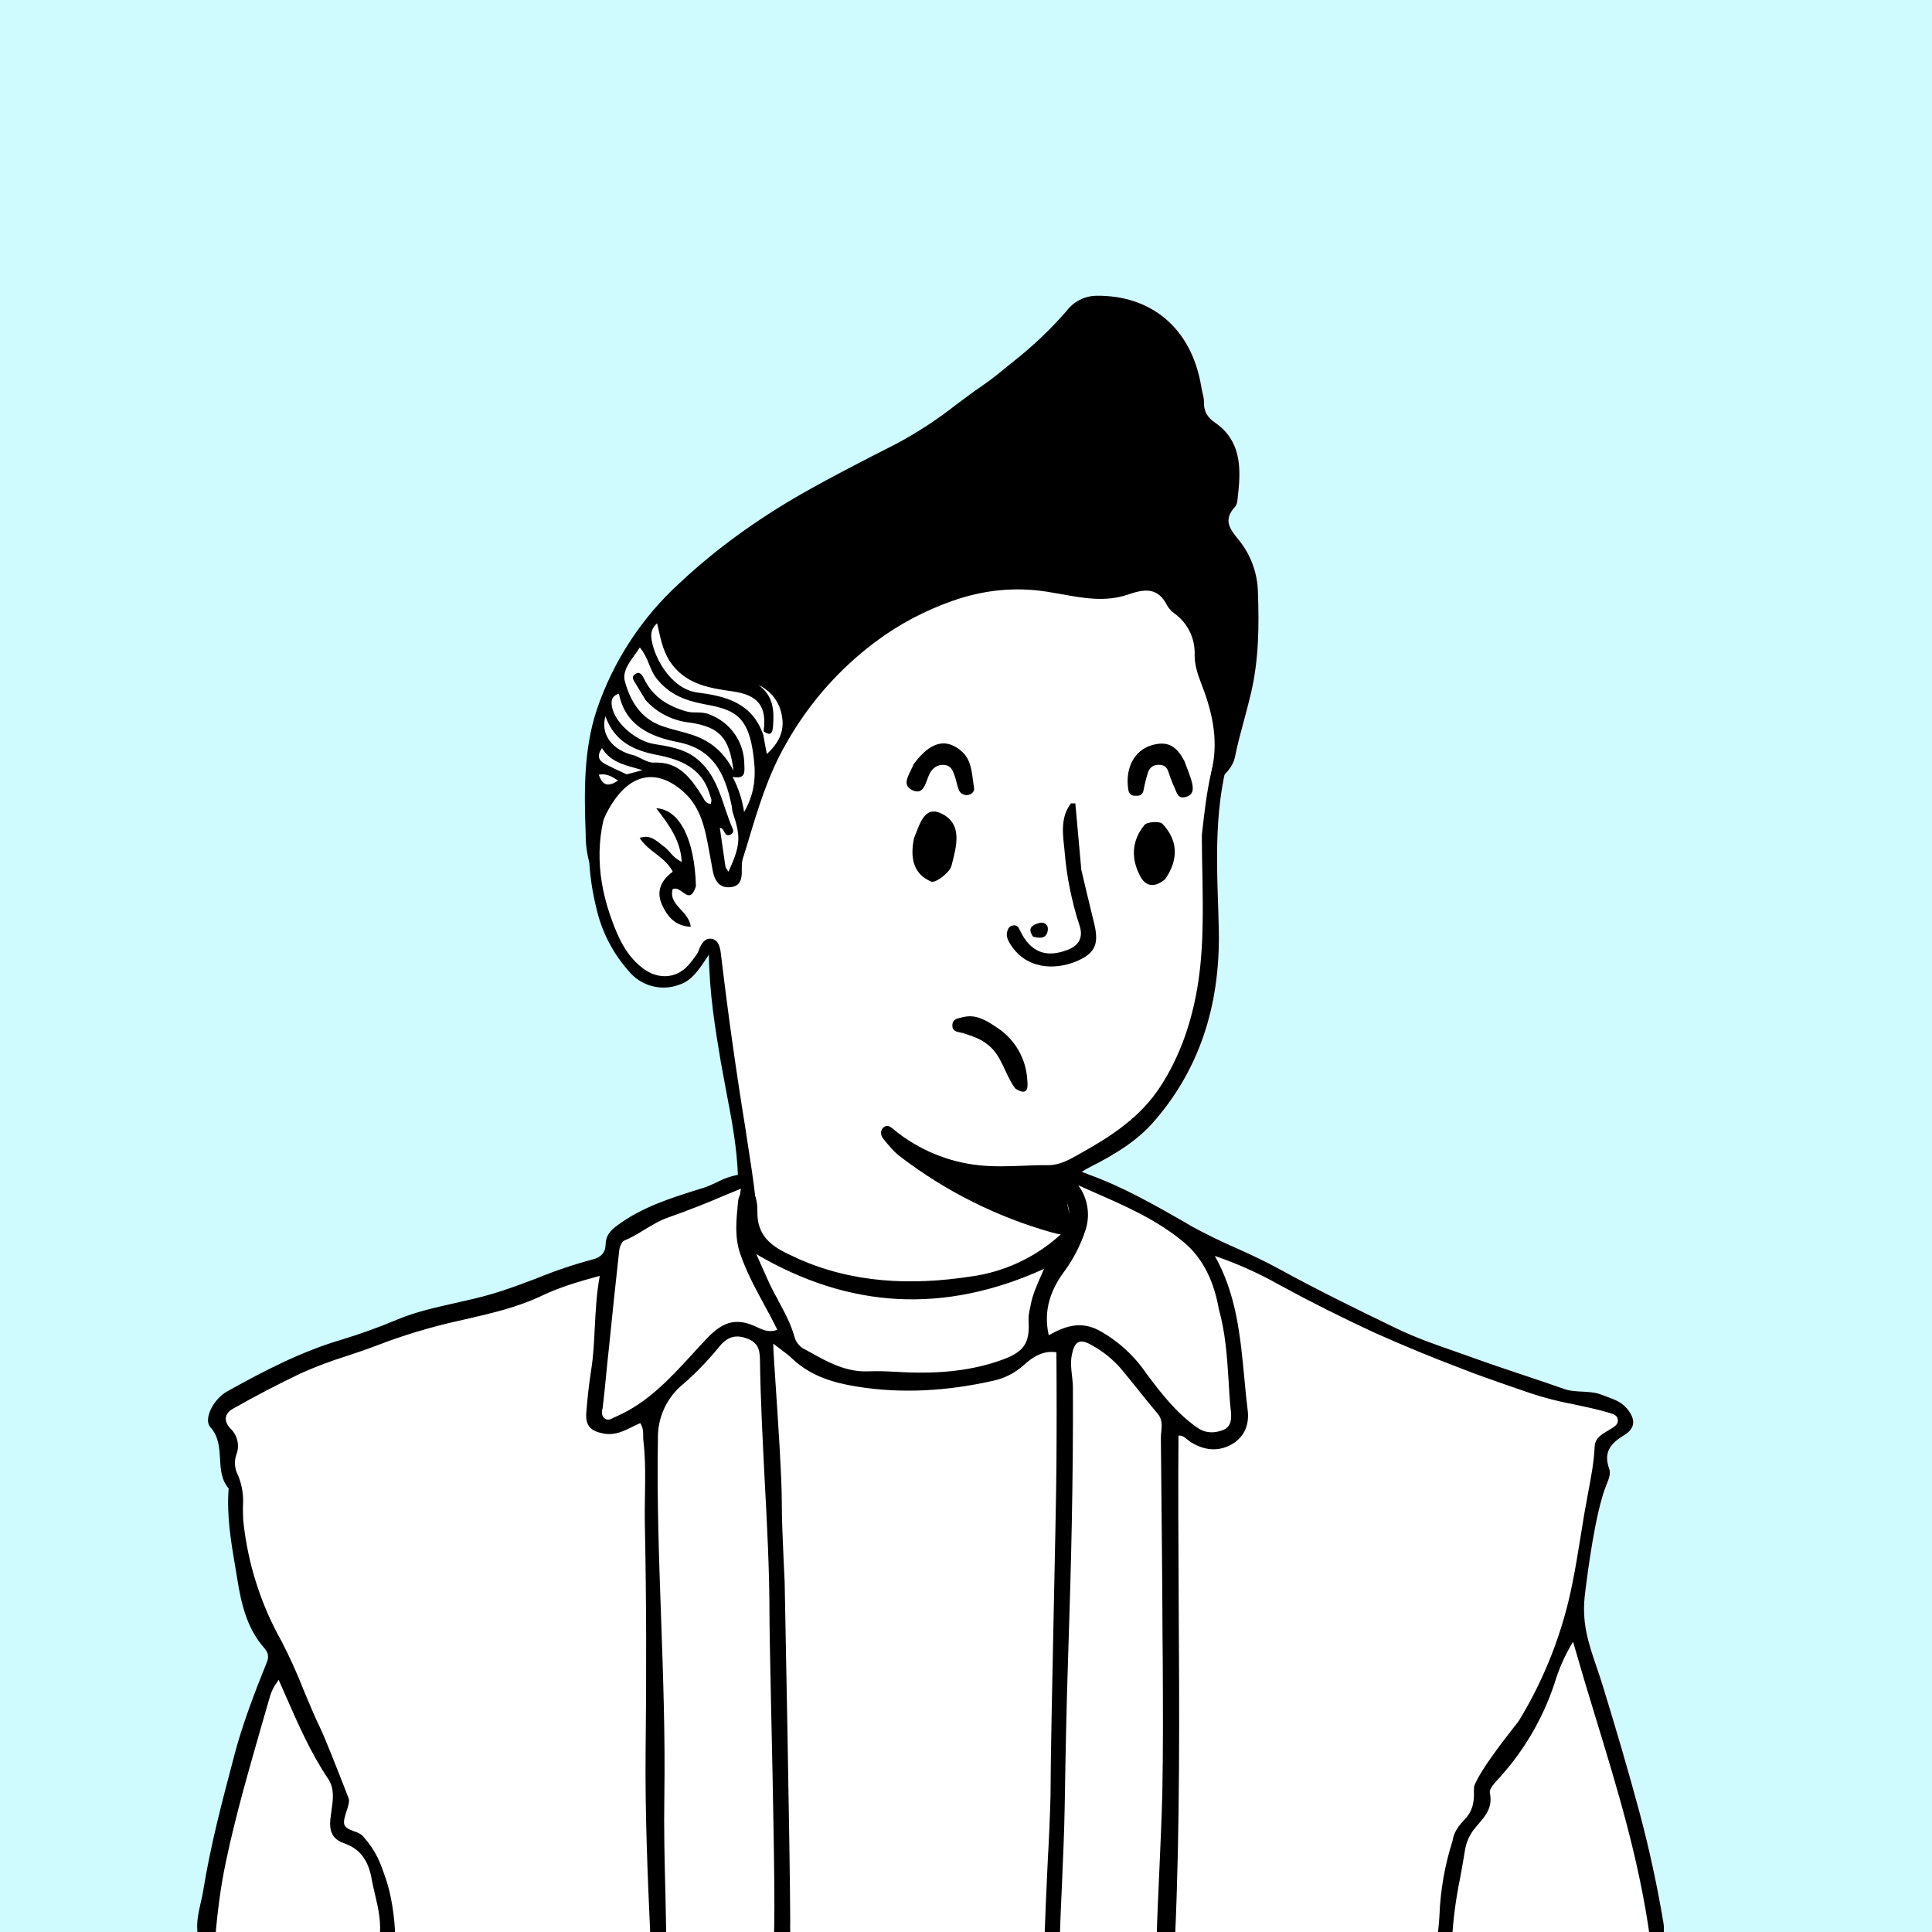
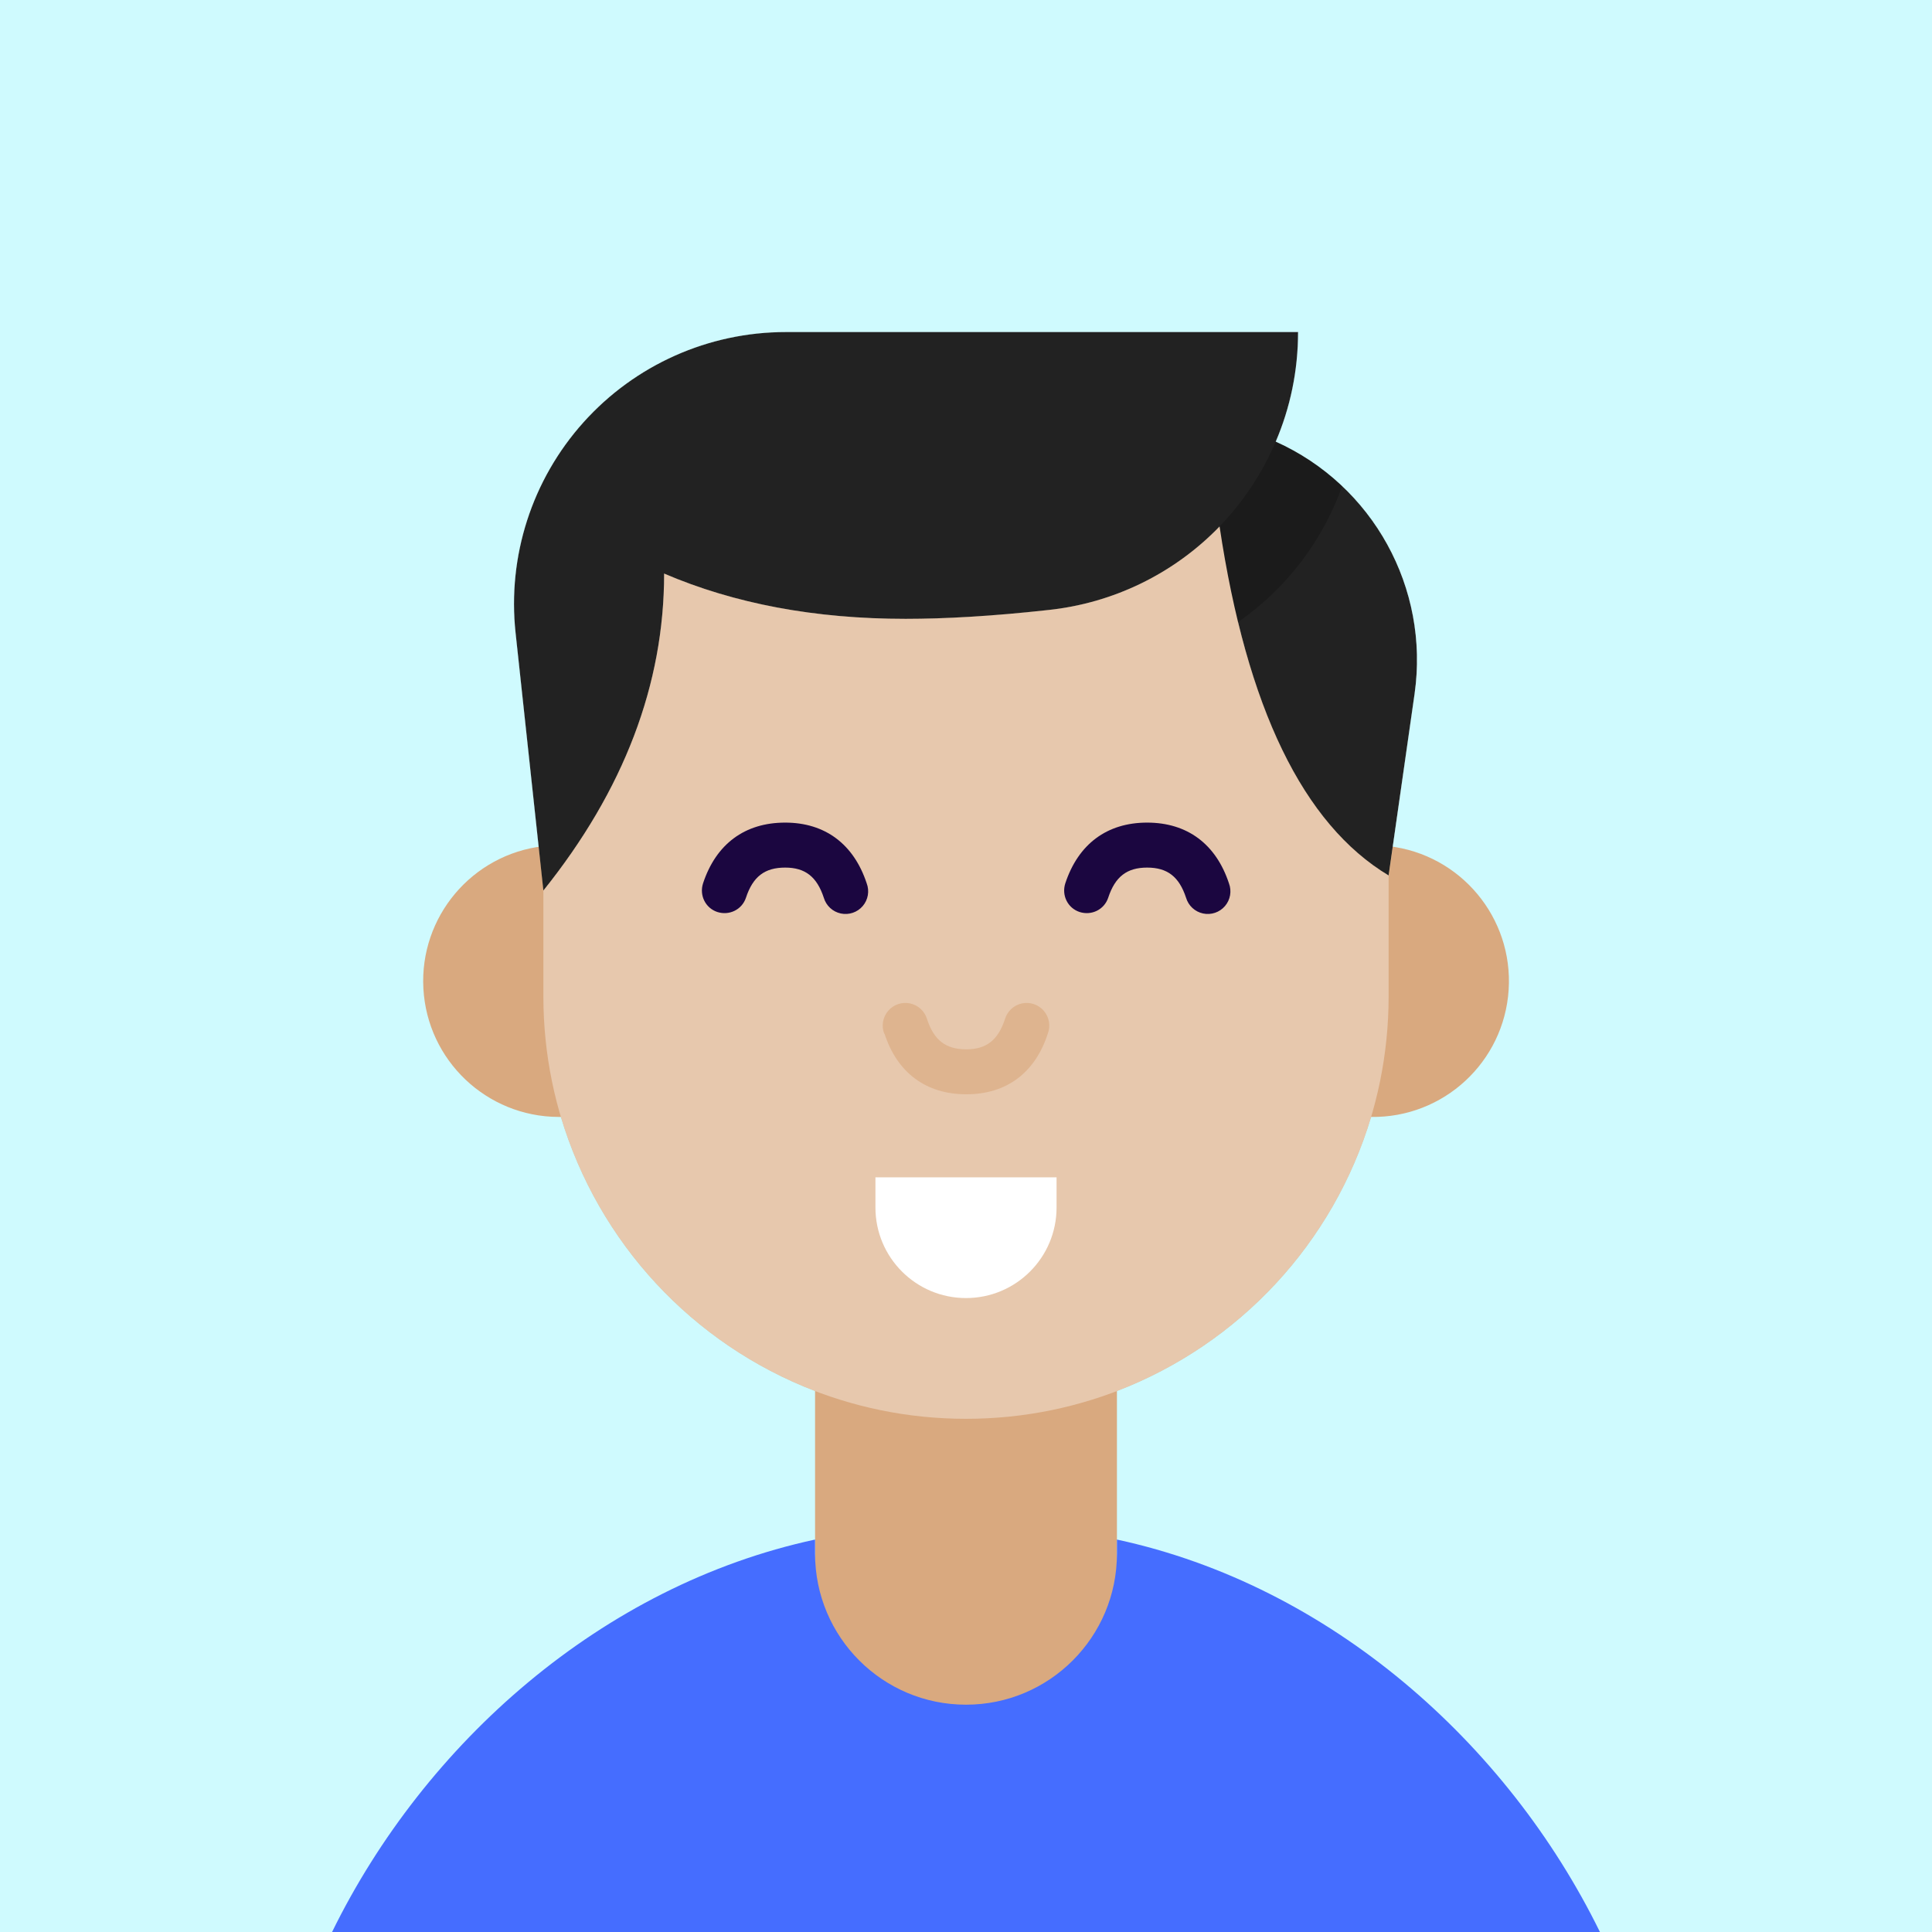
- <svg xmlns="http://www.w3.org/2000/svg" viewBox="0 0 1744 1744" fill="none" shape-rendering="auto" width="256" height="256">
+ <svg xmlns="http://www.w3.org/2000/svg" viewBox="0 0 64 64" fill="none" shape-rendering="auto" width="256" height="256">
  <mask id="viewboxMask">
-     <rect width="1744" height="1744" rx="0" ry="0" x="0" y="0" fill="#fff" />
+     <rect width="64" height="64" rx="0" ry="0" x="0" y="0" fill="#fff" />
  </mask>
  <g mask="url(#viewboxMask)">
-     <rect fill="#cffafe" width="1744" height="1744" x="0" y="0" />
-     <g transform="translate(531 487)">
-       <path d="M554 727.7c-99.2 297-363.8 388.6-503.7 19.8-19.3-50.7 31-69.5 66.2-91.9 24.1-15.3 36.8-28.5 35.3-42.2-7-64.4-36.9-243.8-36.9-243.8l-3-5.8s.7-1.6-2.2 1.2c-3 3-9.9 34.2-37 34.2-24.5 0-49.2-10.9-61-86.3C7.2 285.6 9.6 214 40 201c12.5-5.3 24-7.2 35.2-.8 11.3 6.4-13-22 112-126C268.4 6.4 396.7-3.5 448.5 8 500.3 19.5 552 44.8 574.9 98.5c27.8 65-25.9 114.3-14 262.5-2.2 53.6.8 171.2-146.6 210.6-28 7.5-19.3 48.4 22.7 58.4 67 21 117 72.3 117 97.9" fill="#fff" />
-       <path fill-rule="evenodd" clip-rule="evenodd" d="m554 266.2.1-1.4c4.1-36.4 8.2-71.7 27.1-103.4 6.5 4.4 5.7 10 3.7 15.2-19.9 51.2-18 104.4-16.2 157.6l.4 14c2.1 66.4-14.5 126.8-58.7 177.5-15.4 17.6-35.8 29.8-56.5 40.3-21.4 11-25.9 20.1-19.2 43.6l.8 2.6c1.4 3.9 2.8 7.9-1 11.8-4.5 4.6-9.5 3.3-14.8 1.8l-.6-.1a406.4 406.4 0 0 1-137-68.3c-6-4.4-10.8-10.3-15.5-16.1l-.3-.4c-2.5-3-3-7.8.5-10.4 3.3-2.5 5.8-.5 8.7 1.8l1 .9a145.5 145.5 0 0 0 76.3 31.7c13.4 1.4 26.6.9 40 .4 7.4-.3 14.8-.6 22.3-.5 10.2 0 18.7-4.7 26.7-9.2l2.8-1.6c27.8-15.5 54.3-32.8 72.2-60.7 16.1-25 25.9-52.2 31.6-80.9 7.2-36.1 6.6-72.7 6-109.8-.3-12-.5-24.2-.5-36.4ZM50.6 190.8c21.9-1.7 34 11.2 44.3 26.3a140.4 140.4 0 0 1 22.4 61.5c.5 3.7 1 7.6-1.2 11.3-4.5.6-4.9-3-5-5.6-.5-20.7-9.7-38.7-18.9-56.1-6.6-12.5-16.2-24.6-31.4-27.6-17.2-3.5-33 12-40.8 32.2-14.5 37.6-12 74.6 1.4 111 5.8 15.9 13.1 32.1 27.8 43.2 14.8 11.3 32.7 9.3 43.6-5.7l2-2.5c2-2.6 4-5.1 5-8 2.1-5.8 5.4-11.2 11.3-10.4 6.8 1 8 8.3 8.7 14a3661 3661 0 0 0 22 156.7l5.9 38.8c2.6 17.1 5.6 41.7 3.6 52.1a28 28 0 0 0-.3 2.2c-.4 2.8-.6 5-4.2 5.5-4.9.8-7-2-7.7-6.4-2.3-17-3-23.6-4-49.6-.9-25.2-5.6-50-10.4-74.9l-5-27c-5.2-30.8-10.3-62-10.8-97l-2 3c-7.6 11.3-13.7 20.5-24.5 24a40.5 40.5 0 0 1-46.1-12.5 127.8 127.8 0 0 1-28.8-55.8c-8.4-34-9.9-67.1.9-100.6 5.2-16.1 23.7-44.7 42.2-42Zm34.6 127.5c4.4 3.2 8.4 6 12-5.4-1.1-42.2-14.7-69.2-35.8-70.3 11.2 14.6 22 28.8 23 48.5a32.3 32.3 0 0 1-10.7-8.8c-2-2.2-4-4.4-6.5-6l-3-2.4c-4.8-3.6-9.7-7.4-17.8-4.5 3.8 5.8 9 10 14.3 14 6 4.7 12 9.3 15.6 16.5-10.6 7.7-15.2 17.7-9.7 29.9 4.8 10.5 11.9 19.2 25.9 19.8-.6-6.3-4.7-10.9-8.8-15.4-5-5.4-9.7-10.6-7.5-18.6 3.2-1.5 6.2.7 9 2.7Z" fill="#000" />
+     <rect fill="#cffafe" width="64" height="64" x="0" y="0" />
+     <path d="M37 46.08V52a5 5 0 0 1-10 0v-5.92A14.04 14.04 0 0 1 18.58 37h-.08a4.5 4.5 0 0 1-.5-8.97V27a14 14 0 1 1 28 0v1.03a4.5 4.5 0 0 1-.58 8.97A14.04 14.04 0 0 1 37 46.08Z" fill="#d9a97f" />
+     <mask id="personas-a" style="mask-type:luminance" maskUnits="userSpaceOnUse" x="14" y="13" width="36" height="44">
+       <path d="M37 46.08V52a5 5 0 0 1-10 0v-5.92A14.04 14.04 0 0 1 18.58 37h-.08a4.5 4.5 0 0 1-.5-8.97V27a14 14 0 1 1 28 0v1.03a4.5 4.5 0 0 1-.58 8.97A14.04 14.04 0 0 1 37 46.08Z" fill="#fff" />
+     </mask>
+     <g mask="url(#personas-a)">
+       <path d="M32 13a14 14 0 0 1 14 14v6a14 14 0 1 1-28 0v-6a14 14 0 0 1 14-14Z" fill="#fff" style="mix-blend-mode:overlay" opacity=".36" />
    </g>
-     <g transform="translate(178 1057)">
-       <path d="M1312 691.3 3 694s25.8-189 56.2-235.7c16.3-25-10.6-45-16.4-70.3-5.8-25.2-11.8-57.9-10.5-67.4 1.2-9.5-1.4-29.3-4.3-43.3-3-14-.2-28.3-7-40.5-7-12.1-8-25 0-30.7 8-5.8 341.2-123.5 341.2-123.5L372.5 61s47-34.8 72.2-40.7c25.2-5.9 47.1-9.7 47.1-9.7s-5.2 24.3-1.4 36.6c4 12.4 81.6 64 143.2 59 84.4 0 150.9-40.4 156.3-56 5.4-15.5-3.3-18.8-6.6-31.7C779.9 5.7 788 1 802.6 9c14.5 8 211.3 110.9 254 130.4 42.6 19.6 202.6 69.4 202.6 69.4s30.2 8.8 26.7 17.2c-7.6 17.9-24.1 1-24.1 49.6 0 30-25.3 125.6-25.3 125.6s39.6 123.7 46.2 148.2c6.7 24.5 29.3 142 29.3 142Z" fill="#fff" />
-       <mask id="bodyVariant05-a" style="mask-type:luminance" maskUnits="userSpaceOnUse" x="516" y="231" width="267" height="460">
-         <path d="m528 691-12-460h266.5L773 691H528Z" fill="#fff" />
-       </mask>
-       <g mask="url(#bodyVariant05-a)">
-         <g transform="translate(396 278)">
-           <path d="M204.9 175.7s150.1 43.7 172 42.1c9.5-.6 13.6-7 11.8-16.2a28 28 0 0 0-5.5-12c-2.9-4-186-225.6-203.5-184.5a16 16 0 0 0 .5 12.5c4.3 8 10.8 14.4 16.3 21.3 21.4 24.8 41.6 50.6 63.1 75.3 12.7 14.9 30.5 34.2 37.9 47.7-5.4-.5-15.1-3.5-21.1-4.9-13.5-3.4-27-7-40.5-10.3a313.1 313.1 0 0 0-60.2-9.7c-9.2-.1-20.4-.4-27 7.1-5.2 6.5-6 15.8-2.8 23.3 4 8.3 10.7 15 16.6 22a855 855 0 0 0 29.6 30.9c18.8 18.5 37.3 37.2 56.2 55.5 22 21 43.5 42.3 65 63.7 15.9 15.5 32 30.7 47.9 46.2 4.8 4.7 9.6 9.4 14.8 13.7l5.3 4.2c1.2.8 2.4 1.7 3.9 1.8 2.5-.4 3.3-3.5 3.6-5.7.9-5.8-2.8-10.7-5.6-15.3C358.6 345.7 205 175.7 205 175.7Z" fill="#fff" />
-         </g>
-       </g>
-       <path fill-rule="evenodd" clip-rule="evenodd" d="M409.2 694c-2.6-57.2-5-114.3-4.4-171.6.8-67.8.7-135.8-.7-203.6-.2-8.6 0-17.2.1-25.7.3-16.5.5-33-1.4-49.5-.2-1.4-.2-2.8-.2-4.3 0-3.7 0-7.6-2.7-11.7l-6.3 3c-8 4-16 8.1-25.8 6.6-11.6-1.9-17.4-6.4-16.6-18.3a489 489 0 0 1 4.5-39.6c2-12.6 2.6-25.3 3.2-38.2.8-15.2 1.6-30.7 4.5-46.4-18.3 5-35.6 10-52 17.8-22.4 10.7-46.6 16.2-70.6 21.7l-5.4 1.2c-25 5.6-49.5 13-73.4 22.2-8.8 3.4-17.8 6.4-26.8 9.4a376.2 376.2 0 0 0-41.7 15.7 993.2 993.2 0 0 0-61.3 32c-7.5 4.2-8.7 11.1-2 18a21.7 21.7 0 0 1 5 23.8A23.5 23.5 0 0 0 37 275a61.3 61.3 0 0 1 4.3 28c0 4.3 0 8.6.3 12.7a281 281 0 0 0 34.8 109.3 467.7 467.7 0 0 1 20 44.4c5 11.8 9.8 23.6 15.4 35 2 4 12.6 30 24.9 61.9 1 2.8-.4 7.2-1.9 11.7-1.5 4.6-3 9.3-1.9 12.2 1.2 3 4.6 4.3 8.2 5.7 3.2 1 6.4 2.3 8.6 4.7 12.2 13.8 15.7 24 20.3 37.7l.2.4c7.5 22.1 8.5 47 8.6 54a32.6 32.6 0 0 1-14.3.2c2-14.3-1-27.3-4.1-40.3-1-4.6-2.2-9.2-3-13.9-2.8-15.3-9.5-26.4-24.5-31.7-10.5-3.6-13.8-10.2-12.7-21.8l1-7.5c1.4-9.9 3-20.1-3-29-15.5-23-26.6-48.3-37.9-74l-6.8-15.4-1.4 2.2a42.5 42.5 0 0 0-6 11.5l-8.4 29C46.2 542.2 34.6 582.3 26 623.2c-5 23.5-7.9 47-9.8 70.8H1.7c-3.5-11.5-1-22.5 1.5-33.5a185 185 0 0 0 2.3-11.1C12 609 22.4 569.7 32.8 530.3l.5-2.1c7.7-29.1 18.3-56.8 29.5-84.5 2.3-5.6 1.2-9.2-2.8-13.7-15.2-17.5-20.3-39.6-23.8-61.6l-1.8-10.8c-4-23.5-7.9-47-6-71-6.7-7.8-7.3-17.4-7.8-27-.6-10-1.2-20-8.7-28.3-6.4-7 2.5-25.2 15-32.2 33.2-18.5 66.8-36 103.5-46.8A517 517 0 0 0 181 134c16.9-7 34.5-10.8 52.1-14.8 11.2-2.5 22.3-5 33.2-8.2 13.6-4 26.7-9 40-14a420.5 420.5 0 0 1 51-17.2c7-1.7 11.3-6.1 11.4-13.6.1-7.7 4.2-12.3 10.1-16.7 22.5-16.9 48.7-25 74.8-33.2l3.4-1c4.2-1.4 8.1-3.2 12-5a65 65 0 0 1 20.5-7c3.3-.6 6.5-1.2 10.2 0 2 6.6-2 9.9-6.8 11.9l-15.4 6.3A806.2 806.2 0 0 1 425.2 42c-7.8 2.7-14.7 7-21.6 11.1-5.8 3.6-11.6 7.1-18 9.7-2.3 1-4.2 5.6-4.6 8.7-3.3 29.3-6.3 58.6-9.3 88l-1.4 13.2-1.4 14.1c-.8 8.6-1.7 17-2.7 25.6 0 .8-.2 1.5-.4 2.3-.5 3-1 6.1 1.8 8.5 3 2.4 5.7 1 8.4-.5l2.2-1c28.3-12.3 48.4-34.2 68.5-56 4.5-5 9-10 13.6-14.7 14.7-15.4 26.9-18.9 45.7-9.7 5.7 2.7 10.9 4.6 17.7 2.1-3.6-7.4-7.5-14.6-11.4-21.8-8.4-15.4-16.6-30.6-22.2-47.1-5-14.6-3.5-29.6-2.1-44.4l.3-3c.5-5.6 4.3-10.2 11.4-10.7 5.9 5.8 6 15.3 6 21-.2 25 18.1 33.3 34.7 40.8l.5.3c50.3 22.9 103.7 25 157.4 16.8a149.8 149.8 0 0 0 80.3-37.2c11.4-10.4 10-22.9 4.5-34.3-4.5-9-1.5-14.8 3.7-20.6 4.7-5.2 10.3-3 15.5-1l2.3 1c30.8 11 59 27.2 87.4 43.4l5 3a493 493 0 0 0 41.3 20.2c12.8 5.8 25.6 11.7 38 18.5 34.6 19 70.1 36.4 105.7 53.6 18.5 9 38.1 15.7 57.7 22.5l16.3 5.8c13.9 5 27.9 9.6 41.8 14.3 12 4 24 8 35.8 12.2 5.4 2 11 2.2 16.6 2.5 5.9.3 11.8.6 17.5 2.8l4.5 1.7c7 2.5 13.8 5 18.8 11.2 7.6 9.5 7.3 17.4-3 23.7-12.2 7.3-18.8 15.5-13.4 30.2 1.6 4.4-.3 9-2 13.3l-.5 1.2-.2.5c-10 25-16.8 79.6-18.6 93.4l-.3 2.8c-3.8 27 2.8 46 10.2 67.7a558 558 0 0 1 5.4 16.4c11.8 38.4 23.2 77 33.6 115.8a1073 1073 0 0 1 21.4 99c.6 3.4.4 7 .2 11v3a25.1 25.1 0 0 1-12.3.2c-9.4-69.9-29.7-136.2-50-202.4A3709 3709 0 0 1 1242 425a158 158 0 0 0-15 32.1 238.2 238.2 0 0 1-50.9 90l-1.2 1.3c-4 4.4-8.8 9.5-8 13.1 2.7 13-3.9 20.6-10.8 28.6l-3.2 3.8a41.5 41.5 0 0 0-8.6 20c-1.3 8.2-2.8 16.4-4.3 24.6a383.2 383.2 0 0 0-7.3 55.5h-14.3c2-6.1 2.4-13.2 3-22.2a250.7 250.7 0 0 1 11.8-67c.7-4 1.7-9.9 11-19.5 8.5-8.6 8.4-18.8 8.3-25.2 0-2.4 0-4.2.4-5.2 5.6-14.2 25.4-39.5 35.1-52 3-3.7 5-6.3 5.4-7.1 23.1-38 39.4-79.9 48-123.6 2.8-13.7 5-27.6 7.3-41.6a1160 1160 0 0 1 7.2-41.8c2.5-13.3 5-26.5 5.6-40.2.3-7.4 6.6-11 12.5-14.5l1.3-.8.5-.2.4-.3c3.2-2 6.7-4 6.2-8.3-.5-4-3.9-5-7.3-6l-1.3-.4c-10.2-3-20.7-5.2-31.1-7.4a299.7 299.7 0 0 1-39.6-10.2l-20.3-7c-13.9-4.9-27.7-9.6-41.3-15a1511.4 1511.4 0 0 1-77.9-32.1 1475.9 1475.9 0 0 1-87-43.7 346 346 0 0 0-58-26c19.6 34.7 23.1 72.8 26.7 110.8.9 9.7 1.8 19.3 3 28.8 1.5 12.7-3 23.5-13.6 30-12.3 7.4-25.3 6.2-37.6-1.4l-3-2.2c-2.2-2-4.6-4-8.3-3.8-.4 49.6 0 99.2.2 148.8.6 101.4 1.2 203-3.3 305a41.8 41.8 0 0 1-16.6.3c.5-20.4 1.5-40.6 2.4-60.7 1-23.4 2.1-46.7 2.7-70 .8-39.9.6-79.7.4-119.6l-.2-22.4c-.2-53-.8-106.1-1.3-159.2l-.2-19.9c0-2 .1-4 .4-5.9.5-5.5 1.1-11-3.3-16.2-6.8-8-13.3-16.1-19.8-24.3L834 178.6a96 96 0 0 0-27-21.6c-10.4-6-14.9-3-17.3 8.3-1.5 6.7-.8 13.2 0 19.7.4 3.7.8 7.4.8 11 .4 80.8-1.6 161.5-4.3 242.2-1.5 45-2.4 90.3-3.1 135.4-.4 23.7-1.5 47.4-2.5 71-.8 16.5-1.5 33-2 49.6-4 0-9.9-.5-13.8-1.3.8-23.1 2-48.1 3-70.2a1987 1987 0 0 0 2.5-58.5c.1-34.5 1.5-99.8 2.8-162.4 1.1-52.7 2.2-103.4 2.5-132.4a6422.8 6422.8 0 0 0 0-105.7c-11.4-1.8-21 3.7-29.6 11.7a60 60 0 0 1-28.4 14.2c-40.4 9-81.3 11.7-122.4 5-21.3-3.4-41.6-9.6-57.9-25-3-3-6.5-5.6-10.6-8.6a374 374 0 0 1-6.7-5.1c0 4.7 1 20.7 2.4 40.7 2.2 33.3 5.2 77.9 5.3 100.7 0 18.2.9 36.4 1.7 54.6l.9 19c0 2.4 5 251 5 305.2v3.5c-.1 4.8-.3 9.7 1.7 14.4-5.6.1-11-.2-16.6-1 1.8-17.9-.6-131.4-2.4-212.6-.8-37.8-1.4-68.6-1.4-79.5 0-41-2.2-82.1-4.4-123.1-1.8-35.9-3.7-71.7-4.2-107.6-.1-10.7-2.9-16.2-13.3-19.5-10.6-3.5-17.7.8-23.5 8-9.7 12-20.3 23-31.9 33.2a61.8 61.8 0 0 0-23.4 49.5c-1 54.5 1 108.8 2.9 163.2 1.9 53.2 3.7 106.4 2.9 159.6-.5 29.7.2 59.5 1 89.2l.8 40.6h-14.3Zm513-569.4c-4.1-23.4-13.4-45-31.4-60.1-23.8-20-52.1-32.5-80.7-45l-14.8-6.6a44.6 44.6 0 0 1 6.6 40.4 133 133 0 0 1-18.5 36.5c-12.7 16.8-19.9 35.7-14.7 58.5 14.7-8.2 28.4-13 44.9-4.6a123.6 123.6 0 0 1 43.1 39c13.6 18.2 27.3 36 46.2 49.1 7.6 5.3 15.7 5 23.3 2 7.7-3.1 7.6-10.8 6.8-17.9-1-9-1.5-18.1-2-27.3-1.4-21-2.7-42.2-8.8-64Zm-397.8-8c-2.6-4.6-5.1-9.3-7.5-14.2a24155 24155 0 0 0-12.2-27.3c84 49.3 169.7 54.2 259.7 13.3l-3.2 7.4c-3.6 8.2-7 16-8.7 24.6l-.6 3c-.9 4-1.7 8-1.4 12.2 1.2 20-4.4 27.7-23.4 34.7-31.6 11.6-64.2 13-97.3 11a243 243 0 0 0-24.4-.4c-19.7.7-35.9-8.2-52-17.2l-6.5-3.5a17.8 17.8 0 0 1-7.6-10c-3.3-12-9.1-22.8-15-33.5Z" fill="#000" />
+     <g transform="translate(20 24)">
+       <path d="M3.76 6.21c.4.13.82-.08.95-.47.23-.7.62-1 1.3-1 .66 0 1.05.3 1.28 1a.75.75 0 1 0 1.42-.48c-.43-1.3-1.38-2.01-2.7-2.01-1.34 0-2.29.71-2.72 2.01-.13.4.08.82.47.95ZM15.76 6.21c.4.13.82-.08.95-.47.23-.7.62-1 1.29-1s1.06.3 1.29 1a.75.75 0 1 0 1.42-.48c-.43-1.3-1.38-2.01-2.71-2.01s-2.28.71-2.71 2.01c-.13.4.08.82.47.95Z" fill="#1B0640" />
    </g>
-     <g transform="translate(266 207)">
-       <path d="M395.3 584.5c-15.6 22-15.7-16.2-23.7-50.6-8.4-36-18.1-44.8-38.3-44.8-20 0-43 8.6-49.8 23.4-6.8 14.8-24.1-12.1-16.7-44 7.5-31.7 36.6-95.8 52.8-112.1 16.2-16.3 21.2-31 36.6-1.3 15.4 29.7 39.5 30.6 63.6 44.4 24.1 13.8 33.7 11.3 29 34.3-4.5 23-21 52.5-31 72.6-10 20-16.8 70-22.5 78.1Z" fill="#fff" />
-       <path fill-rule="evenodd" clip-rule="evenodd" d="M649.2 119a351.5 351.5 0 0 0 47.5-45.2 34.2 34.2 0 0 1 27-13.8c48.4-.7 85.8 28.2 94.7 82.2.2 1.6.6 3.3 1 4.9.7 3 1.5 6 1.4 8.9-.2 8.4 3 13.7 10.1 18.6 22.7 15.7 23.5 39.2 20.8 63.6l-.3 2.6c-.3 3.6-.6 7.5-2.5 9.6-11.1 12.2-4.9 20 3.8 30.6a77.4 77.4 0 0 1 16.8 46c1.1 30.6.9 61-6.2 91.5-2 8.4-4.2 16.9-6.5 25.3-2.9 10.7-5.8 21.5-8 32.4-2 9.7-9.4 16.5-16.8 22.6-5.3-3.6-4.7-8.2-3.8-12.2 5.8-27-.3-52.3-10-77-3.3-8.5-6-17.1-5.8-26a43.8 43.8 0 0 0-18.2-36.8 23.7 23.7 0 0 1-6.5-7c-8.4-16.9-20.4-15.3-35.5-10.1-20 6.9-40.2 3.3-60.3-.4l-13.6-2.3c-29-4.4-57-1.3-84.8 8.5-24.7 8.7-48 21-69 36.7a296 296 0 0 0-81.2 92.6c-15.9 27.7-25 57.8-34 87.9l-4.7 15.2c-1 3-1 6.3-1 9.6v4.4c-.4 6-2.4 10.8-9.2 11.8-6.7 1.1-11.6-1.2-14.7-7.3-1.6-3.2-2.2-6.6-2.8-10l-.6-3.5-2-10.7c-3.6-20-7.2-40.2-23.4-54.5-24.4-21.6-47.6-15.7-64.3 10.5-9.7 15.2-16 32.8-11.7 52.1.9 4-.2 8.4-5.5 11.4a93 93 0 0 1-6.7-35.7c-1.4-37.8-2-76 10-112.3a273.4 273.4 0 0 1 75-114.6c33.1-31 69.9-57.3 109.1-79.8 28-16 56.9-30.7 85.7-45.4l2.5-1.3a370.2 370.2 0 0 0 52-34.2c8-6 16.1-12 24.5-17.8 7.2-4.9 14-10.4 21-16.2l6.7-5.4ZM423 456.3c1 6 2.2 11.8 3.2 17.4 10.3-9.5 16.2-20.2 13.7-33.9a36.7 36.7 0 0 0-21.2-28.4c13.4 9.5 14.3 23 13.1 37.4-.5 6-2.2 9-8.5 4.3 3.2-23-5.5-32.8-27.9-36-19.8-2.8-40.2-5.8-54.2-23.6-7.8-9.8-10.4-21.4-13.1-33.8l-1-4.1c-4.4 4.1-5.5 8-5.2 12.4 1.3 16.4 17 47.1 42 50.2 25.3 3.2 49 9.2 59.1 38.1Zm-108.8-35.6 2.5 4.2a62.2 62.2 0 0 0 40.3 20.4c26 4 35.5 13 39.1 43.4-9.2-17.9-21.6-27-36.7-32.2-4.5-1.5-9-2.7-13.6-3.9a173 173 0 0 1-14.2-4.2c-19.5-6.9-28.7-22.8-33.5-40.3-2.3-8.5 3.1-16 8.6-23.6 1.7-2.4 3.4-4.7 4.9-7.1a53 53 0 0 1 8.3 15.2c1.9 4.6 3.7 9 6.8 12.9 11 13.8 24.7 19.6 41.8 22.9 24.4 4.6 39.5 8 44.8 41 3.2 19.9 3.6 37-7.6 56.7a98.6 98.6 0 0 0-10.4-31.8c11.2 2 11-3.3 10.6-11a48.3 48.3 0 0 0-31.3-45.3c-3.8-1.7-7.7-1.8-11.7-1.9-3.2 0-6.4 0-9.6-1-16.5-4.8-30.1-13.1-37.8-29.2-1.6-3.3-3.7-6.9-7.5-4.8-4.5 2.4-2.4 5.7-.4 8.7l.6 1 6 9.9Zm74.7 155 .6 1 2.1 3.2c10.9-24 11.3-31.3 3.9-53.3-.5-1.4-.6-3-.8-4.5-.1-1-.2-2-.5-3-5.8-27.6-16.3-50-48.3-56.2-24.5-4.8-47.4-14.7-53.2-43.7-7.2 2.2-7 7.2-6.3 11.7 2.7 15 22 31.2 38 33.7 12.7 2 26.2 4.2 36.6 11.8 15.9 11.6 21.8 29 27.6 46.5 2.2 6.3 4.3 12.6 7 18.7.9 2.1-.6 5-4 5.3-2 .2-3-1.4-3.8-3-.8-1.7-1.7-3.4-4-3.6l.5 3.6 4.6 31.7Zm-76.5-98.1c-1.9-1-3.7-1.9-5.6-2.6-20.1-4.5-31-19.1-26.3-35.4 8.4 23 25.6 30.9 47.2 35 20 3.9 39.5 11.4 46.6 34.3l1.9 6c.1.8-.1 1.6-.3 2.5l-.3 1.3c-4-.3-5.4-2.8-6.8-5.5l-1.1-1.8c-10.2-16-20.7-31-43.2-30-4 .2-8-1.8-12-3.8ZM299.8 492l14.2-3.8-6.6-1.9c-11.6-3.2-22.8-6.3-30-18-4.7 6.8-3.2 11.1 2.7 14.3 6 3.1 12 6 19.7 9.4Zm-7.8 5.6c-9.2 6-14 4.6-17.5-5.3 7-1.3 11.7 1.7 16.4 4.6l1 .7Z" fill="#000" />
+     <g transform="translate(2 2)">
+       <path d="M40.26 12.63a7.93 7.93 0 0 1 4.6 8.35L44 27c-2.83-1.7-4.7-5.55-5.6-11.56a9.24 9.24 0 0 1-5.7 2.77c-1.82.2-3.39.29-4.7.29-3 0-5.67-.5-8-1.5 0 3.67-1.33 7.17-4 10.5l-.92-8.53A9 9 0 0 1 24.03 9H41c0 1.28-.26 2.51-.74 3.63Z" fill="#1b1b1b" />
+       <path d="M40.26 12.63c.48-1.12.74-2.35.74-3.63H24.03a9 9 0 0 0-8.95 9.97L16 27.5c2.67-3.33 4-6.83 4-10.5 2.33 1 5 1.5 8 1.5 1.31 0 2.88-.1 4.7-.29a9.24 9.24 0 0 0 7.56-5.58ZM44.88 20.84a7.91 7.91 0 0 0-2.42-6.73 9.29 9.29 0 0 1-3.45 4.5c1.04 4.22 2.7 7.01 5 8.39l.85-6.02.02-.14Z" style="mix-blend-mode:overlay" opacity=".26" fill="#fff" />
    </g>
-     <g transform="translate(791 871)">
-       <path d="M125.4 111.5c-9.6-13-11.7-29.2-24.6-39.4-7-5.7-14.7-8-22.8-10.6-3.7-1.1-9.3-.7-9.3-6.7-.1-6.7 6-6.6 10-7.7 12-3 22 4 30.6 9.7a60.3 60.3 0 0 1 27 46.7c.6 6.5 1.2 15.8-11 8Z" fill="#000" />
+     <g transform="translate(11 44)">
+       <path d="M16 7v.47a5 5 0 1 0 10 0V7c7.06 1.52 12.93 6.74 16 13H0C3.07 13.74 8.94 8.52 16 7Z" fill="#456dff" />
    </g>
-     <g transform="translate(653 805)" />
-     <g transform="translate(901 668)">
-       <g fill="#000">
-         <path d="M75.1 117.2c3.9 16.3 7.4 31.6 11.2 46.7 5 19.6 2.1 28.4-15.7 35.9-20 8.2-45.5 7-59.6-15.5-2.2-3.5-3.6-6.6-3-10.6.7-3.2 1.9-5.7 5.4-6.3 3.7-.6 5 1.5 6.4 4.6 9.4 19.7 23.7 25.2 43.7 17.1 10.1-4 13.3-11.8 10-21.6a292 292 0 0 1-13.5-67c-1.5-14.8-4.2-30.2 5.7-43.3h4l5.4 60Z" />
-         <path d="M31.5 177.5c-5.7-8.1 0-10.7 5.5-12.3 4-1.2 8.2 1 7.9 5.6-.5 8-6.1 8.8-13.4 6.7Z" />
-       </g>
+     <g transform="translate(23 36)">
+       <path d="M6 3h6v1a3 3 0 0 1-6 0V3Z" fill="#fff" />
    </g>
-     <g transform="translate(610 680)">
-       <path d="M215.1 76.6c5-12 9-29.4 24.1-22.5 20.7 9.4 13.9 30.7 9.7 47.4-1.6 6.3-14.5 15.9-18.3 14.3-16.3-6.8-19.2-21.7-15.5-39.2ZM442 113.4c-8.6 7.5-17 7.6-22.2-1.5-9-16-8.6-32.8 3.3-47.2 2.5-3 13.8-3.6 16.3-1 14 15 14.6 31.8 2.6 49.7Z" fill="#000" />
+     <g transform="translate(24 28)">
+       <path d="M5.29 6.24a.75.75 0 1 1 1.42-.48c.23.7.62 1 1.3 1 .66 0 1.05-.3 1.28-1a.75.75 0 1 1 1.42.48c-.42 1.3-1.37 2.01-2.7 2.01S5.72 7.54 5.3 6.24Z" fill="#000" style="mix-blend-mode:overlay" opacity=".36" />
    </g>
-     <g transform="translate(610 680)" />
-     <g transform="translate(774 657)">
-       <path d="M295 29.6c2.6 7.3 5.5 13.5 7 20 1.2 4.9 1.7 10.4-5 12.6-7.6 2.6-8.6-3.4-10.6-7.8a120 120 0 0 1-5.5-14.2c-1.5-4.9-4.3-7-9.4-6.8-5 .1-8 3-9.3 7.2-1.7 5.3-3 10.7-4 16.1-1 4.5-4.2 4.8-7.8 4.6-3.6-.1-5.3-2-5.9-5.5-3.2-20.1 6.1-38.2 25.9-41.2 12.2-2 19 4.5 24.5 15ZM50.6 33C65.7 12.5 80 8.5 94.6 21.7c9.1 8.3 8.7 21.2 10.7 32.6.5 3-2 5.7-5.3 6.3-3.5.7-7-1.2-8.4-4.4-1.7-4-2.2-8.3-3.6-12.2-1.7-4.8-3.2-10-9.7-10.5-6.4-.5-10.6 3-13.2 8-3.6 7.2-4.8 20-15.7 14.7-10.4-5-1.9-14.7 1.2-23.2Z" fill="#000" />
-     </g>
-     <g transform="translate(0 559)" />
+     <g transform="translate(14 26)" />
  </g>
</svg>
